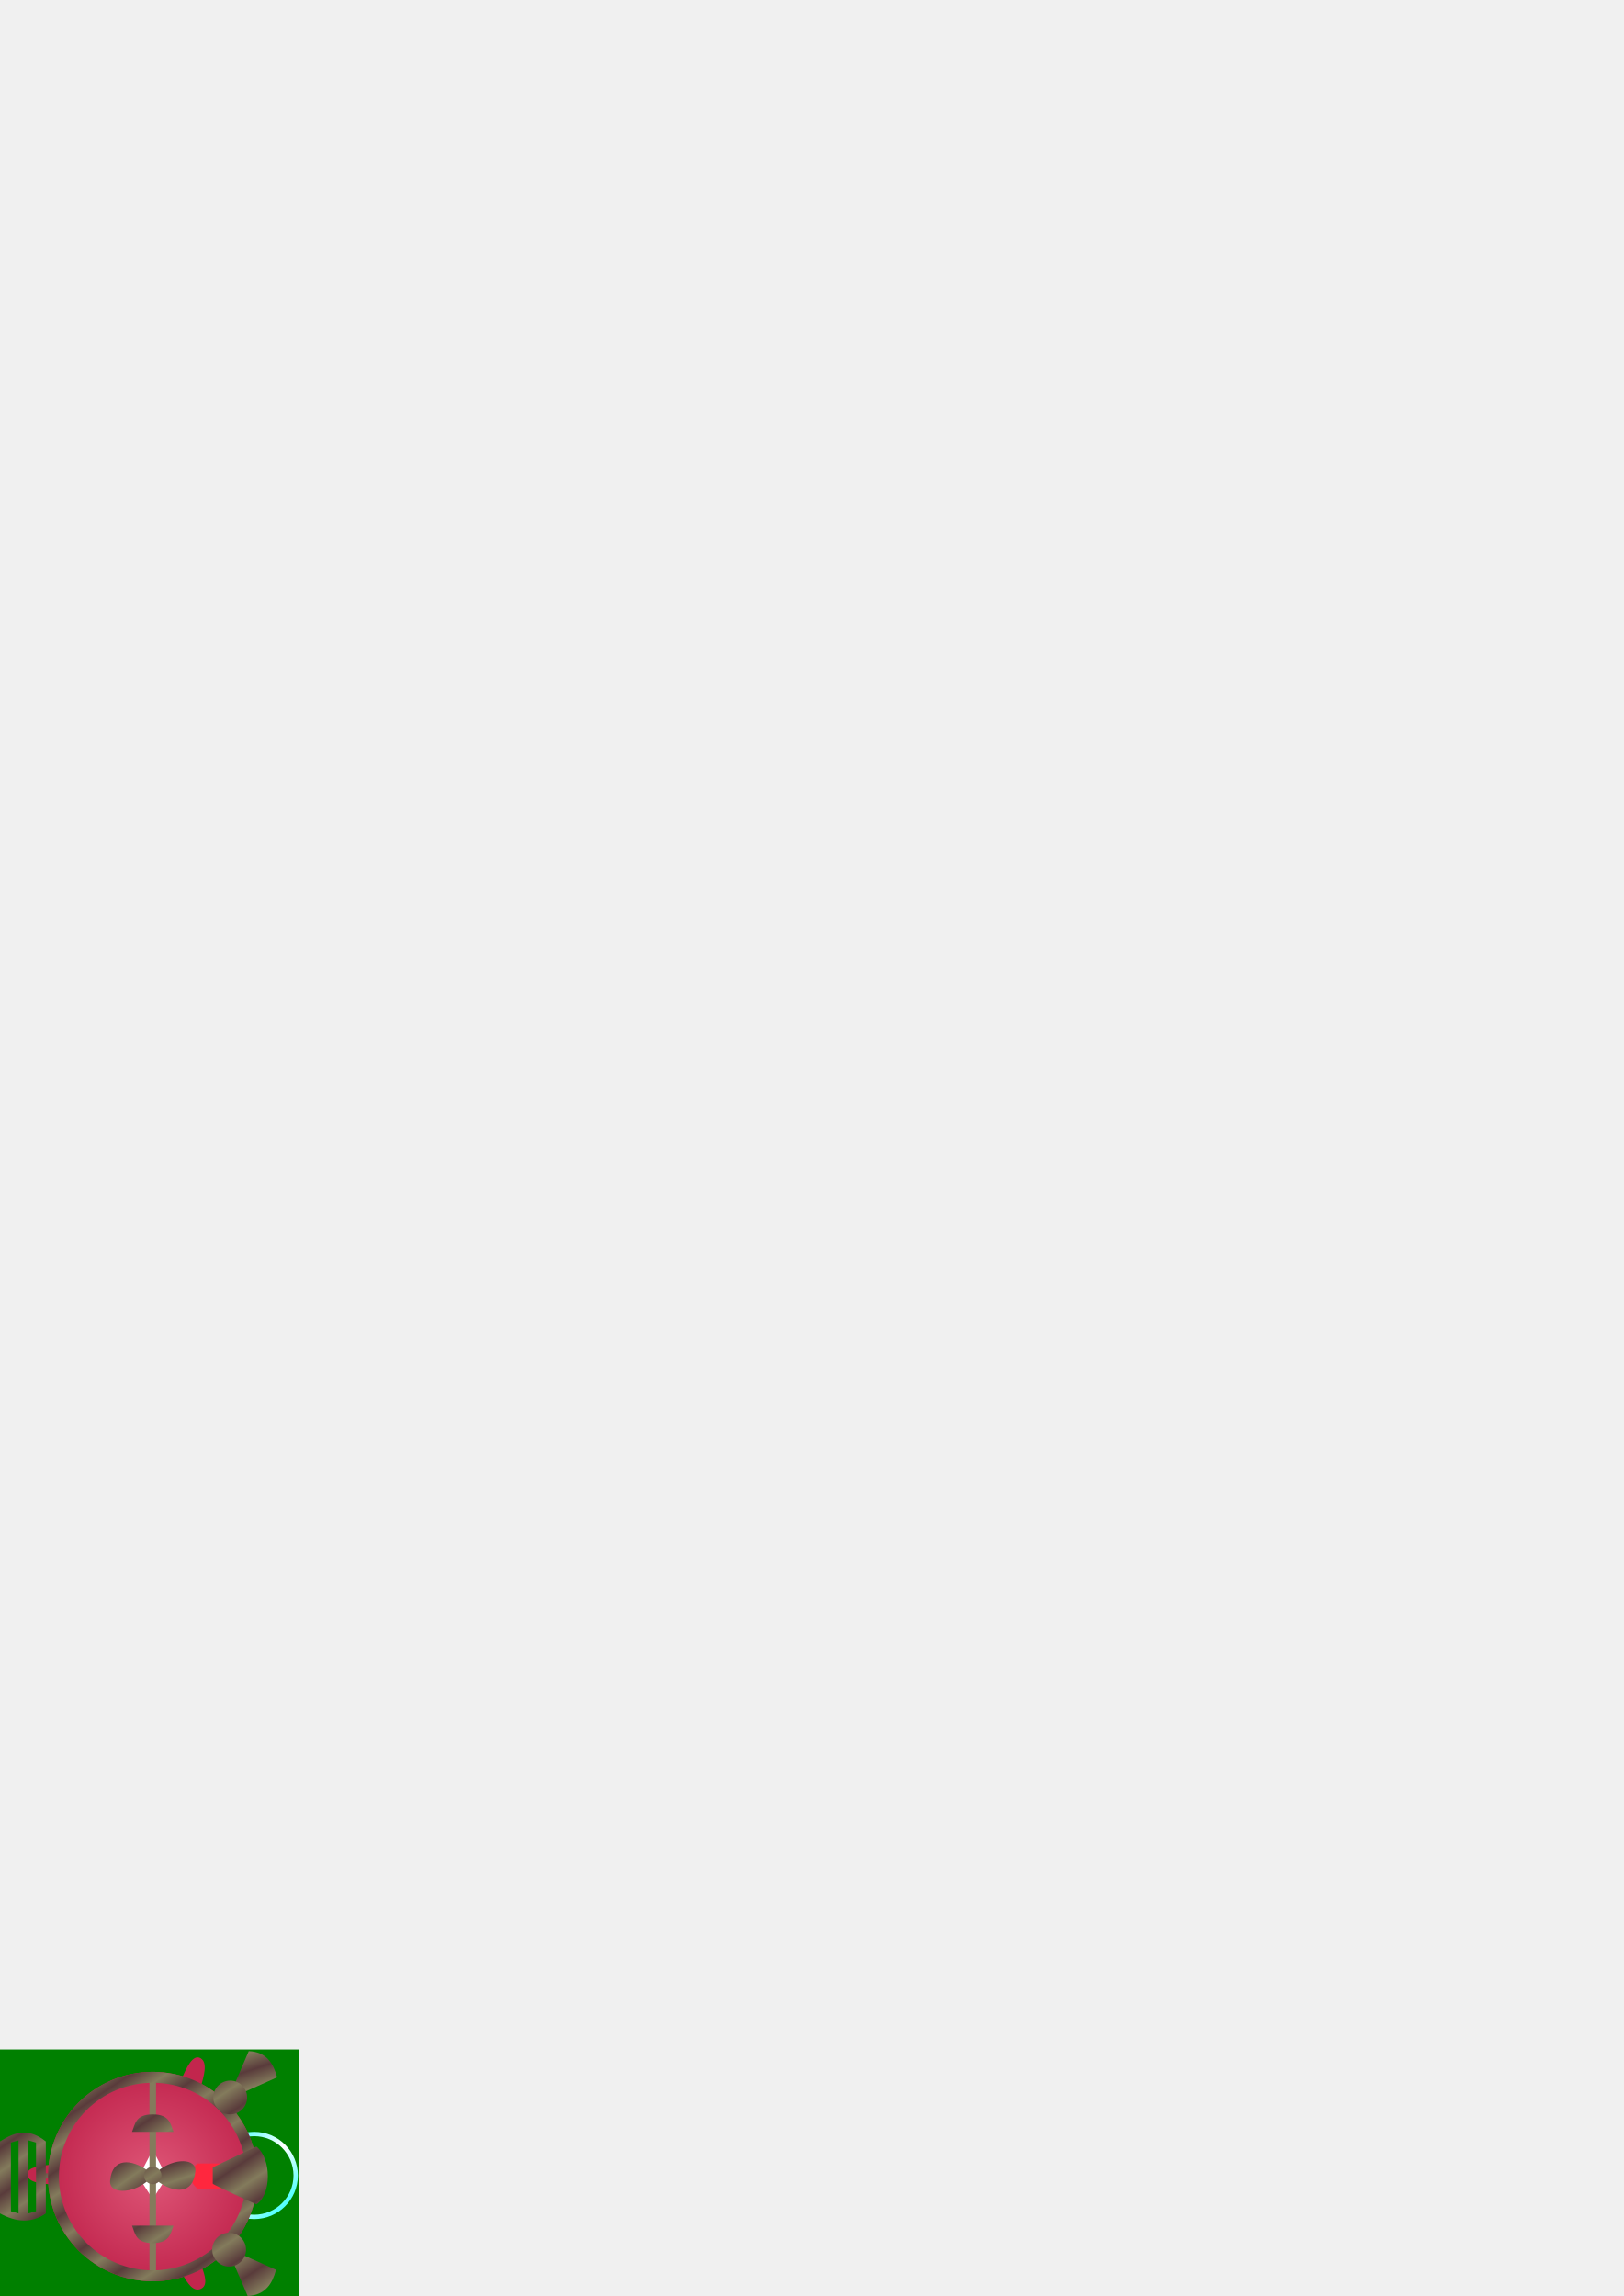
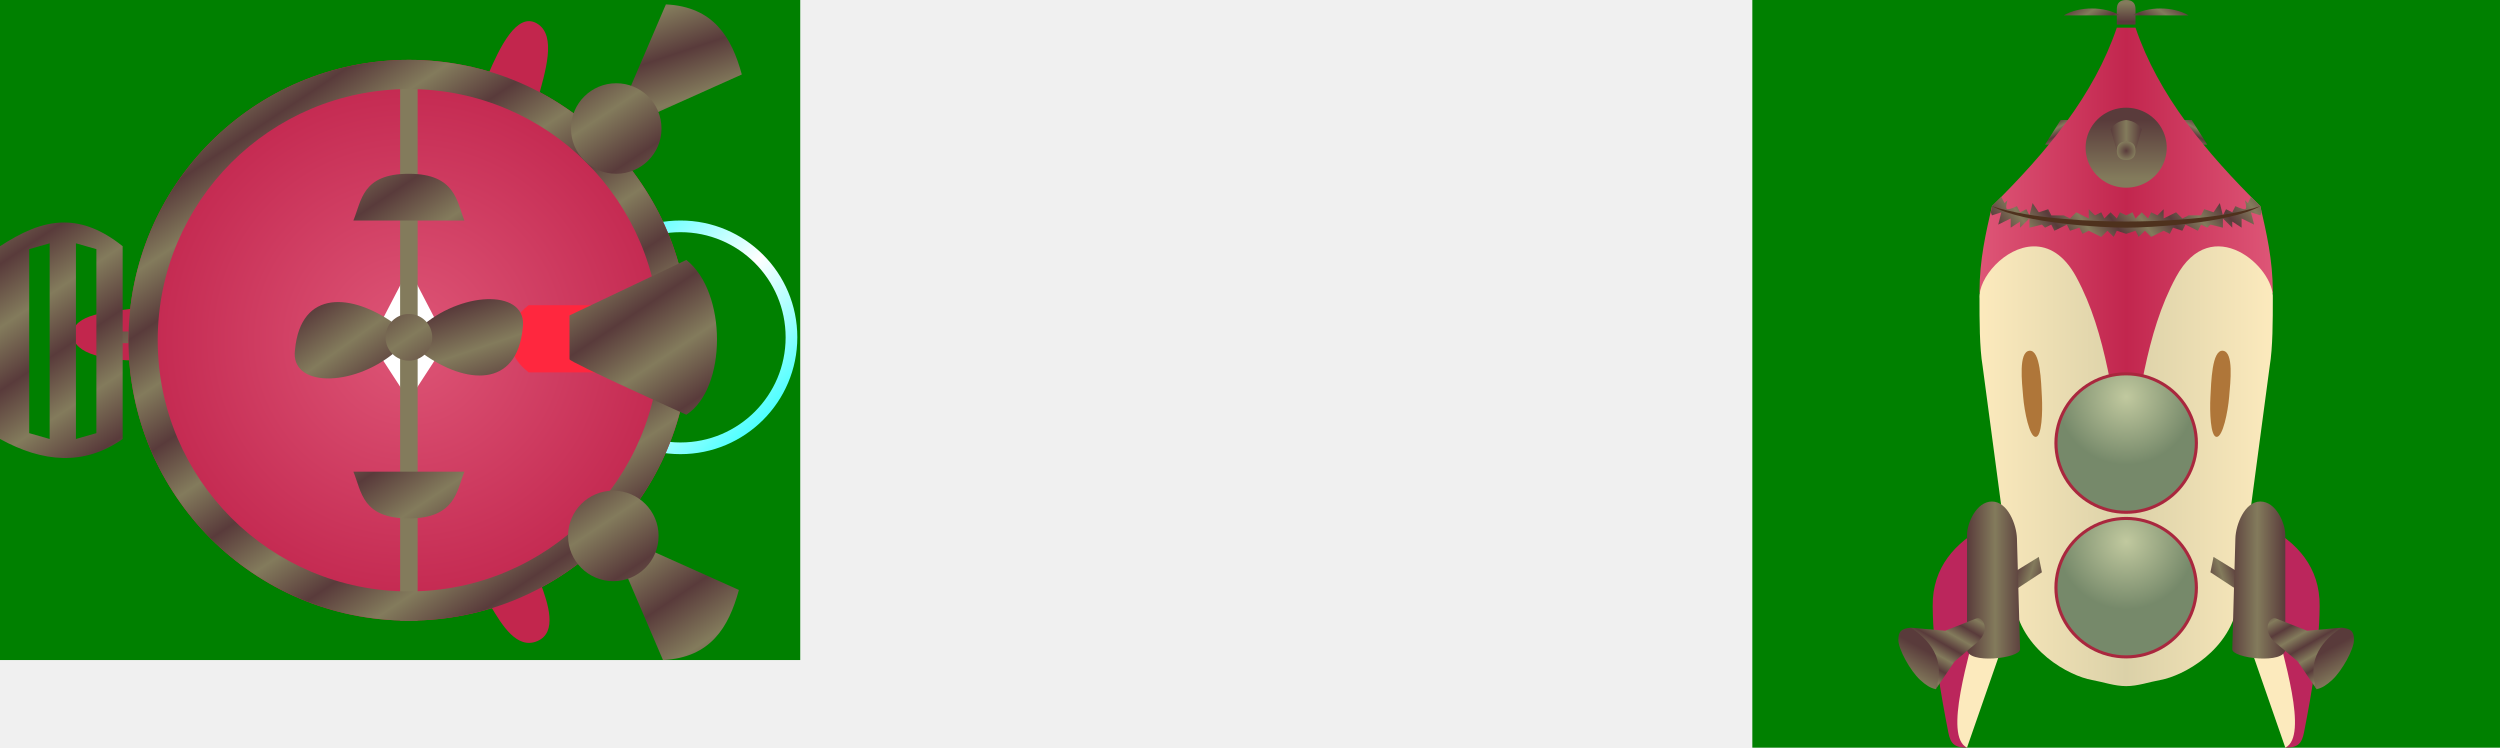
- <svg xmlns="http://www.w3.org/2000/svg" xmlns:xlink="http://www.w3.org/1999/xlink" width="744.094" height="1052.362" id="svg6593" version="1.1">
+ <svg xmlns="http://www.w3.org/2000/svg" xmlns:xlink="http://www.w3.org/1999/xlink" width="113.242mm" height="33.867mm" id="svg6593" version="1.1">
  <defs id="defs6595">
-     <linearGradient xlink:href="#rust-1" id="linearGradient6674" x1="507.782" y1="906.274" x2="513.427" y2="897.806" gradientUnits="userSpaceOnUse" spreadMethod="reflect" />
-     <linearGradient id="rust-1">
+     <linearGradient id="glass-2">
+       <stop style="stop-color:#c1c99f;stop-opacity:1" offset="0" id="stop1118" />
+       <stop style="stop-color:#76896a;stop-opacity:1" offset="1" id="stop1120" />
+     </linearGradient>
+     <linearGradient id="hood-yellow">
+       <stop style="stop-color:#fceabd;stop-opacity:1;" offset="0" id="stop1110" />
+       <stop style="stop-color:#dbd1a8;stop-opacity:1" offset="1" id="stop1112" />
+     </linearGradient>
+     <linearGradient xlink:href="#rust" id="linearGradient6674" x1="507.782" y1="906.274" x2="513.427" y2="897.806" gradientUnits="userSpaceOnUse" spreadMethod="reflect" gradientTransform="matrix(0.8857144,0,0,0.8857141,-352.2501,-885.4491)" />
+     <linearGradient id="rust">
      <stop style="stop-color:#593b3b;stop-opacity:1;" offset="0" id="stop6662" />
      <stop style="stop-color:#837b5c;stop-opacity:1;" offset="1" id="stop6664" />
    </linearGradient>
-     <linearGradient xlink:href="#rust-1" id="linearGradient6678" x1="507.218" y1="885.669" x2="512.863" y2="894.136" gradientUnits="userSpaceOnUse" spreadMethod="reflect" />
-     <linearGradient xlink:href="#rust-1" id="linearGradient6612" x1="520" y1="927.362" x2="515" y2="919.862" gradientUnits="userSpaceOnUse" spreadMethod="reflect" gradientTransform="translate(-410,64.74998)" />
-     <linearGradient xlink:href="#rust-1" id="linearGradient6815" x1="305" y1="912.362" x2="310" y2="919.862" gradientUnits="userSpaceOnUse" spreadMethod="reflect" gradientTransform="translate(-283,85.25)" />
-     <linearGradient xlink:href="#rust-1" id="linearGradient6676" x1="475.5" y1="927.362" x2="480.5" y2="934.862" gradientUnits="userSpaceOnUse" spreadMethod="reflect" />
-     <linearGradient xlink:href="#rust-1" id="linearGradient6666" x1="410" y1="919.862" x2="415" y2="927.362" gradientUnits="userSpaceOnUse" spreadMethod="reflect" gradientTransform="translate(-410,64.74998)" />
-     <linearGradient xlink:href="#rust-1" id="linearGradient6726" x1="475" y1="954.862" x2="480" y2="962.362" gradientUnits="userSpaceOnUse" spreadMethod="reflect" gradientTransform="translate(-410,64.74998)" />
-     <linearGradient xlink:href="#rust-1" id="linearGradient6734" x1="477.5" y1="907.362" x2="482.5" y2="914.862" gradientUnits="userSpaceOnUse" spreadMethod="reflect" gradientTransform="translate(-410,64.74998)" />
-     <linearGradient xlink:href="#rust-1" id="linearGradient6628" x1="525" y1="977.362" x2="520" y2="969.862" gradientUnits="userSpaceOnUse" spreadMethod="reflect" gradientTransform="translate(-410,64.74998)" />
-     <linearGradient xlink:href="#rust-1" id="linearGradient6620" x1="522.5" y1="884.862" x2="520" y2="877.362" gradientUnits="userSpaceOnUse" spreadMethod="reflect" gradientTransform="translate(-410,64.74998)" />
-     <linearGradient xlink:href="#rust-1" id="linearGradient6732" x1="480" y1="927.362" x2="485" y2="934.862" gradientUnits="userSpaceOnUse" spreadMethod="reflect" gradientTransform="translate(-410,64.74998)" />
-     <linearGradient xlink:href="#rust-1" id="linearGradient6730" x1="487.5" y1="927.362" x2="490" y2="934.862" gradientUnits="userSpaceOnUse" spreadMethod="reflect" gradientTransform="translate(-410,64.74998)" />
-     <linearGradient xlink:href="#rust-1" id="linearGradient6728" x1="462.5" y1="927.862" x2="467.5" y2="934.862" gradientUnits="userSpaceOnUse" spreadMethod="reflect" gradientTransform="translate(-410,64.74998)" />
-     <radialGradient xlink:href="#hood-9" id="radialGradient6600" cx="480" cy="933.612" fx="480" fy="933.612" r="47.5" gradientTransform="matrix(1,0,0,1.026316,0,-24.56874)" gradientUnits="userSpaceOnUse" />
-     <linearGradient id="hood-9">
+     <linearGradient xlink:href="#rust" id="linearGradient6678" x1="507.218" y1="885.669" x2="512.863" y2="894.136" gradientUnits="userSpaceOnUse" spreadMethod="reflect" gradientTransform="matrix(0.8857144,0,0,0.8857141,-351.7501,-771.6992)" />
+     <linearGradient xlink:href="#rust" id="linearGradient6612" x1="520" y1="927.362" x2="515" y2="919.862" gradientUnits="userSpaceOnUse" spreadMethod="reflect" gradientTransform="translate(-410,-874.6122)" />
+     <linearGradient xlink:href="#rust" id="linearGradient6815" x1="305" y1="912.362" x2="310" y2="919.862" gradientUnits="userSpaceOnUse" spreadMethod="reflect" gradientTransform="translate(-283,-854.1122)" />
+     <linearGradient xlink:href="#rust" id="linearGradient6676" x1="475.5" y1="927.362" x2="480.5" y2="934.862" gradientUnits="userSpaceOnUse" spreadMethod="reflect" gradientTransform="translate(-410.5,-877.1122)" />
+     <linearGradient xlink:href="#rust" id="linearGradient6666" x1="410" y1="919.862" x2="415" y2="927.362" gradientUnits="userSpaceOnUse" spreadMethod="reflect" gradientTransform="translate(-410,-874.6122)" />
+     <linearGradient xlink:href="#rust" id="linearGradient6726" x1="475" y1="954.862" x2="480" y2="962.362" gradientUnits="userSpaceOnUse" spreadMethod="reflect" gradientTransform="translate(-410,-874.6122)" />
+     <linearGradient xlink:href="#rust" id="linearGradient6734" x1="477.5" y1="907.362" x2="482.5" y2="914.862" gradientUnits="userSpaceOnUse" spreadMethod="reflect" gradientTransform="translate(-410,-874.6122)" />
+     <linearGradient xlink:href="#rust" id="linearGradient6628" x1="525" y1="977.362" x2="520" y2="969.862" gradientUnits="userSpaceOnUse" spreadMethod="reflect" gradientTransform="translate(-410,-874.6122)" />
+     <linearGradient xlink:href="#rust" id="linearGradient6620" x1="522.5" y1="884.862" x2="520" y2="877.362" gradientUnits="userSpaceOnUse" spreadMethod="reflect" gradientTransform="translate(-410,-874.6122)" />
+     <linearGradient xlink:href="#rust" id="linearGradient6732" x1="480" y1="927.362" x2="485" y2="934.862" gradientUnits="userSpaceOnUse" spreadMethod="reflect" gradientTransform="translate(-410,-874.6122)" />
+     <linearGradient xlink:href="#rust" id="linearGradient6730" x1="487.5" y1="927.362" x2="490" y2="934.862" gradientUnits="userSpaceOnUse" spreadMethod="reflect" gradientTransform="translate(-410,-874.6122)" />
+     <linearGradient xlink:href="#rust" id="linearGradient6728" x1="462.5" y1="927.862" x2="467.5" y2="934.862" gradientUnits="userSpaceOnUse" spreadMethod="reflect" gradientTransform="translate(-410,-874.6122)" />
+     <radialGradient xlink:href="#hood-magenta" id="radialGradient6600" cx="480" cy="933.612" fx="480" fy="933.612" r="47.5" gradientTransform="matrix(1.010526,0,0,1.010526,-415.0526,-885.1897)" gradientUnits="userSpaceOnUse" />
+     <linearGradient id="hood-magenta">
      <stop style="stop-color:#de5677;stop-opacity:1;" offset="0" id="stop6596" />
      <stop id="stop6604" offset="1" style="stop-color:#c2264e;stop-opacity:1;" />
    </linearGradient>
-     <linearGradient xlink:href="#rust-1" id="linearGradient6742" x1="430" y1="927.362" x2="435" y2="934.862" gradientUnits="userSpaceOnUse" gradientTransform="translate(-410,64.74998)" />
-     <linearGradient id="glass-8">
+     <linearGradient xlink:href="#rust" id="linearGradient6742" x1="430" y1="927.362" x2="435" y2="934.862" gradientUnits="userSpaceOnUse" gradientTransform="translate(-410,-874.6122)" />
+     <linearGradient id="glass">
      <stop style="stop-color:#ffffff;stop-opacity:1;" offset="0" id="stop3774-82" />
      <stop style="stop-color:#00ffff;stop-opacity:1;" offset="1" id="stop3776-4" />
    </linearGradient>
-     <linearGradient y2="1052.362" x2="32" y1="1036.362" x1="16" spreadMethod="reflect" gradientUnits="userSpaceOnUse" id="linearGradient6738" xlink:href="#glass-8" />
+     <linearGradient y2="1052.362" x2="32" y1="1036.362" x1="16" spreadMethod="reflect" gradientUnits="userSpaceOnUse" id="linearGradient6738" xlink:href="#glass" gradientTransform="matrix(1.266667,0,0,1.266667,96.23333,-1254.976)" />
+     <linearGradient gradientTransform="matrix(0.5342465,0,0,0.526749,54.13699,-4.213992)" xlink:href="#rust" id="linearGradient1058" x1="560" y1="12" x2="563" y2="16" gradientUnits="userSpaceOnUse" spreadMethod="reflect" />
+     <linearGradient gradientTransform="matrix(0.5342465,0,0,0.526749,54.13699,-4.213992)" xlink:href="#rust" id="linearGradient1068" x1="580" y1="15" x2="580" y2="9" gradientUnits="userSpaceOnUse" />
+     <linearGradient gradientTransform="matrix(0.5342465,0,0,0.526749,54.13699,-4.213992)" xlink:href="#hood-magenta" id="linearGradient1076" x1="533" y1="89.263" x2="580" y2="89.263" gradientUnits="userSpaceOnUse" spreadMethod="reflect" />
+     <radialGradient xlink:href="#rust" id="radialGradient1100" cx="580" cy="57" fx="580" fy="57" r="1.5" gradientTransform="matrix(-1.068493,0,0,-1.053498,983.726,85.86008)" gradientUnits="userSpaceOnUse" />
+     <linearGradient gradientTransform="matrix(0.5342465,0,0,0.526749,54.13699,-4.213992)" xlink:href="#rust" id="linearGradient1108" x1="536.628" y1="78.5" x2="543" y2="74" gradientUnits="userSpaceOnUse" spreadMethod="reflect" />
+     <linearGradient gradientTransform="matrix(0.5342465,0,0,0.526749,54.13699,-4.213992)" xlink:href="#hood-yellow" id="linearGradient1116" x1="532.985" y1="158.536" x2="580" y2="158.536" gradientUnits="userSpaceOnUse" spreadMethod="reflect" />
+     <linearGradient gradientTransform="matrix(0.5342465,0,0,0.526749,54.13699,-4.213992)" xlink:href="#rust" id="linearGradient1134" x1="556" y1="53" x2="557" y2="55" gradientUnits="userSpaceOnUse" spreadMethod="reflect" />
+     <linearGradient gradientTransform="matrix(0.5342465,0,0,0.526749,54.13699,-4.213992)" xlink:href="#rust" id="linearGradient1142" x1="544" y1="194.5" x2="549" y2="196" gradientUnits="userSpaceOnUse" spreadMethod="reflect" />
+     <linearGradient gradientTransform="matrix(0.5342465,0,0,0.526749,54.13699,-4.213992)" xlink:href="#rust" id="linearGradient1150" x1="529" y1="196" x2="538" y2="196" gradientUnits="userSpaceOnUse" spreadMethod="reflect" />
+     <linearGradient gradientTransform="matrix(0.5342465,0,0,0.526749,54.13699,-4.213992)" xlink:href="#rust" id="linearGradient1158" x1="511" y1="220.454" x2="513" y2="217" gradientUnits="userSpaceOnUse" spreadMethod="reflect" />
+     <linearGradient gradientTransform="matrix(0.5342465,0,0,0.526749,54.13699,-4.213992)" xlink:href="#rust" id="linearGradient1166" x1="515" y1="219" x2="510" y2="228" gradientUnits="userSpaceOnUse" />
+     <linearGradient gradientTransform="matrix(0.5342465,0,0,0.526749,54.13699,-4.213992)" xlink:href="#rust" id="linearGradient1226" gradientUnits="userSpaceOnUse" x1="580" y1="47" x2="580" y2="66" />
+     <linearGradient gradientTransform="matrix(0.5342465,0,0,0.526749,54.13699,-4.213992)" xlink:href="#rust" id="linearGradient1234" gradientUnits="userSpaceOnUse" x1="575" y1="51" x2="580" y2="51" spreadMethod="reflect" />
+     <radialGradient xlink:href="#glass-2" id="radialGradient1269" gradientUnits="userSpaceOnUse" gradientTransform="matrix(-1.068494,0,0,-1.053498,983.7266,235.9835)" cx="580" cy="159.5" fx="580" fy="159.5" r="11" />
  </defs>
  <g id="layer2" style="display:inline">
-     <rect style="color:#000000;clip-rule:nonzero;display:inline;overflow:visible;visibility:visible;opacity:1;isolation:auto;mix-blend-mode:normal;color-interpolation:sRGB;color-interpolation-filters:linearRGB;solid-color:#000000;solid-opacity:1;vector-effect:none;fill:#008000;fill-opacity:1;fill-rule:evenodd;stroke:none;stroke-width:1px;stroke-linecap:butt;stroke-linejoin:miter;stroke-miterlimit:4;stroke-dasharray:none;stroke-dashoffset:0;stroke-opacity:1;color-rendering:auto;image-rendering:auto;shape-rendering:auto;text-rendering:auto;enable-background:accumulate" id="rect873" width="137" height="113" x="0" y="939.362" />
+     <rect style="color:#000000;clip-rule:nonzero;display:inline;overflow:visible;visibility:visible;opacity:1;isolation:auto;mix-blend-mode:normal;color-interpolation:sRGB;color-interpolation-filters:linearRGB;solid-color:#000000;solid-opacity:1;vector-effect:none;fill:#008000;fill-opacity:1;fill-rule:evenodd;stroke:none;stroke-width:1px;stroke-linecap:butt;stroke-linejoin:miter;stroke-miterlimit:4;stroke-dasharray:none;stroke-dashoffset:0;stroke-opacity:1;color-rendering:auto;image-rendering:auto;shape-rendering:auto;text-rendering:auto;enable-background:accumulate" id="rect873" width="137" height="113" x="0" y="0" />
+     <rect y="0" x="300" height="128" width="128" id="rect935" style="fill:#008000;fill-opacity:1;stroke-width:0.576px;stop-color:#000000" />
  </g>
-   <g id="layer1">
-     <path style="fill:none;stroke:url(#linearGradient6738);stroke-width:1.579;stroke-miterlimit:4;stroke-opacity:1;stroke-dasharray:none" id="path3770-5" d="m 31,1036.362 a 15,15 0 1 1 -30,0 15,15 0 1 1 30,0 z" transform="matrix(1.266667,0,0,1.266667,96.23333,-315.6133)" />
-     <path style="fill:#c2264d;fill-opacity:1;stroke:none" d="m 23.5,1001.112 c -4.897,-0.082 -11,-1 -11,-4.5 0,-3.5 6.023,-3.867 11,-4.5 z" id="path5437-7-5" />
-     <path style="fill:url(#linearGradient6742);fill-opacity:1;stroke:none" d="m 20.5,996.112 2.72,0 0,2 -2.72,0 z" id="path6592" />
-     <path style="fill:#c2264d;fill-opacity:1;stroke:none" d="m 84,1043.112 c 1.952,3.277 4.5,7.5 8,6 3.5,-1.5 1.816,-6.471 0.5,-10 z" id="path5437" />
-     <path style="fill:#c2264d;fill-opacity:1;stroke:none" d="m 83.569,952.112 c 1.936,-4.499 4.894,-10.787 8.366,-8.728 3.471,2.059 1.37,8.383 0.065,13.228 z" id="path5437-7" />
-     <path style="fill:url(#radialGradient6600);fill-opacity:1;stroke:none" id="path5409" d="m 527.5,933.612 a 47.5,48.75 0 1 1 -95,0 47.5,48.75 0 1 1 95,0 z" transform="matrix(1.010526,0,0,0.9846154,-415.0526,78.36325)" />
-     <path style="fill:#ffffff;fill-opacity:1;stroke:none" d="m 70,1007.862 6.5,-10 -6.5,-12.5 -6.5,12.5 z" id="path5482" />
-     <path style="fill:url(#linearGradient6728);fill-opacity:1;stroke:none" d="m 67.5,999.759 c -7.203,5.957 -17.863,5.914 -17,-0.5 1,-10.5 9.863,-9.616 17,-4.5 z" id="path5413-1" />
-     <path style="fill:#ff273e;fill-opacity:1;stroke:none" d="m 104.165,1003.112 -13.665,0 c -4.5,-3.5 -4,-8.5 0,-11.5 l 13.665,0 z" id="path5435" />
-     <path style="fill:url(#linearGradient6730);fill-opacity:1;stroke:none" d="m 72.5,994.965 c 7.203,-5.957 17.863,-5.914 17,0.5 -1,10.5 -9.863,9.616 -17,4.5 z" id="path5413" />
-     <path style="fill:url(#linearGradient6732);fill-opacity:1;stroke:#837b5c;stroke-width:3;stroke-linecap:butt;stroke-linejoin:miter;stroke-miterlimit:4;stroke-opacity:1;stroke-dasharray:none" d="m 70,949.66 0,95.927" id="path5486" />
-     <path style="fill:url(#linearGradient6620);fill-opacity:1;stroke:none" d="m 112.5,958.612 14.5,-6.5 c -1.761,-6.421 -4.852,-11.59 -13,-12 l -6,14 z" id="path5459" />
-     <path style="fill:url(#linearGradient6628);fill-opacity:1;stroke:none" d="m 112,1033.862 14.5,6.5 c -1.761,6.421 -4.852,11.59 -13,12 l -6,-14 z" id="path5459-0" />
-     <path style="fill:url(#linearGradient6734);fill-opacity:1;stroke:none" d="m 60.5,977.112 c 1.422,-3.456 1.5,-8 9.5,-8 8,0 8.217,4.813 9.5,8 z" id="path5488" />
-     <path style="fill:url(#linearGradient6726);fill-opacity:1;stroke:none" d="m 60.5,1020.112 c 1.422,3.457 1.5,8 9.5,8 8,0 8.217,-4.813 9.5,-8 z" id="path5488-9" />
-     <path style="fill:url(#linearGradient6666);fill-opacity:1;stroke:none" d="M 11.063,977.453 C 7.119,977.423 3.517,979.244 0,981.515 l 0,33 c 7.323,4.021 14.374,4.652 21,0 l 0,-33 c -3.598,-2.89 -6.871,-4.039 -9.937,-4.062 z m -2.563,3.562 0,33.5 -3.5,-1 0,-31.5 3.5,-1 z m 4.5,0 3.5,1 0,31.5 -3.5,1 0,-33.5 z" id="path5560" />
-     <path style="fill:url(#linearGradient6676);fill-opacity:1;stroke:none" id="path5411" d="m 484.5,934.862 a 4,4 0 1 1 -8,0 4,4 0 1 1 8,0 z" transform="translate(-410.5,62.24998)" />
-     <path style="fill:url(#linearGradient6815);fill-opacity:1;stroke:none" d="m 70,949.612 c -26.51,0 -48,21.49 -48,48 0,26.51 21.49,48 48,48 26.51,0 48,-21.49 48,-48 0,-26.51 -21.49,-48 -48,-48 z m 0,5 c 23.748,0 43,19.252 43,43 0,23.748 -19.252,43 -43,43 -23.748,0 -43,-19.252 -43,-43 0,-23.748 19.252,-43 43,-43 z" id="path5409-8" />
-     <path style="fill:url(#linearGradient6612);fill-opacity:1;stroke:none" d="m 97.5,993.362 20,-9.5 c 7,5.5 7,22 0,26.5 0,0 -20,-9 -20,-9.5 0,-0.5 0,-7.5 0,-7.5 z" id="path5433" />
-     <path style="fill:url(#linearGradient6678);fill-opacity:1;stroke:none" id="path5457" d="m 525,896.112 a 8.75,8.75 0 1 1 -17.5,0 8.75,8.75 0 1 1 17.5,0 z" transform="matrix(0.8857144,0,0,0.8857141,-351.7501,167.663)" />
-     <path style="fill:url(#linearGradient6674);fill-opacity:1;stroke:none" id="path5457-4" d="m 525,896.112 a 8.75,8.75 0 1 1 -17.5,0 8.75,8.75 0 1 1 17.5,0 z" transform="matrix(0.8857144,0,0,-0.8857141,-352.2501,1824.811)" />
+   <g id="layer1" style="display:inline;opacity:1">
+     <use x="0" y="0" xlink:href="#path1126" id="use1168" transform="matrix(-1,0,0,1,728,0)" width="100%" height="100%" />
+     <path style="fill:url(#linearGradient1134);fill-opacity:1;stroke:none;stroke-width:0.53px;stroke-linecap:butt;stroke-linejoin:miter;stroke-opacity:1" d="m 354.384,20.543 h -1.603 l -2.671,4.214 h 1.603 z" id="path1126" />
+     <path style="font-variation-settings:normal;opacity:1;vector-effect:none;fill:#fceabd;fill-opacity:1;stroke:none;stroke-width:0.53px;stroke-linecap:butt;stroke-linejoin:miter;stroke-miterlimit:4;stroke-dasharray:none;stroke-dashoffset:0;stroke-opacity:1;stop-color:#000000;stop-opacity:1" d="m 336.753,128 6.411,-18.436 -7.479,-1.58 -1.603,14.222 1.069,5.267 z" id="path969" />
+     <path style="font-variation-settings:normal;opacity:1;vector-effect:none;fill:#bb265c;fill-opacity:1;stroke:none;stroke-width:0.53px;stroke-linecap:butt;stroke-linejoin:miter;stroke-miterlimit:4;stroke-dasharray:none;stroke-dashoffset:0;stroke-opacity:1;stop-color:#000000;stop-opacity:1" d="m 339.959,90.074 c -5.217,2.815 -9.147,7.019 -9.082,13.695 0.074,7.687 1.363,14.86 2.671,21.597 0.383,1.974 1.069,2.634 3.205,2.634 -4.051,-1.971 0.387,-15.565 2.137,-23.177 l 4.274,-7.901 z" id="path953" />
+     <circle style="fill:none;stroke:url(#linearGradient6738);stroke-width:2;stroke-miterlimit:4;stroke-dasharray:none;stroke-opacity:1" id="path3770-5" cx="116.5" cy="57.75" r="19" />
+     <path style="fill:#c2264d;fill-opacity:1;stroke:none" d="m 23.5,61.75 c -4.897,-0.082 -11,-1 -11,-4.5 0,-3.5 6.023,-3.867 11,-4.5 z" id="path5437-7-5" />
+     <path style="fill:url(#linearGradient6742);fill-opacity:1;stroke:none" d="m 20.5,56.75 h 2.72 v 2 H 20.5 Z" id="path6592" />
+     <path style="fill:#c2264d;fill-opacity:1;stroke:none" d="m 84,103.75 c 1.952,3.277 4.5,7.5 8,6 3.5,-1.5 1.816,-6.471 0.5,-10 z" id="path5437" />
+     <path style="fill:#c2264d;fill-opacity:1;stroke:none" d="m 83.569,12.75 c 1.936,-4.499 4.894,-10.787 8.366,-8.728 3.471,2.059 1.37,8.383 0.065,13.228 z" id="path5437-7" />
+     <circle style="fill:url(#radialGradient6600);fill-opacity:1;stroke:none;stroke-width:0.997" id="path5409" cx="70" cy="58.25" r="48" />
+     <path style="fill:#ffffff;fill-opacity:1;stroke:none" d="m 70,68.5 6.5,-10 -6.5,-12.5 -6.5,12.5 z" id="path5482" />
+     <path style="fill:url(#linearGradient6728);fill-opacity:1;stroke:none" d="m 67.5,60.397 c -7.203,5.957 -17.863,5.914 -17,-0.5 1,-10.5 9.863,-9.616 17,-4.5 z" id="path5413-1" />
+     <path style="fill:#ff273e;fill-opacity:1;stroke:none" d="M 104.165,63.75 H 90.5 c -4.5,-3.5 -4,-8.5 0,-11.5 h 13.665 z" id="path5435" />
+     <path style="fill:url(#linearGradient6730);fill-opacity:1;stroke:none" d="m 72.5,55.603 c 7.203,-5.957 17.863,-5.914 17,0.5 -1,10.5 -9.863,9.616 -17,4.5 z" id="path5413" />
+     <path style="fill:url(#linearGradient6732);fill-opacity:1;stroke:#837b5c;stroke-width:3;stroke-linecap:butt;stroke-linejoin:miter;stroke-miterlimit:4;stroke-dasharray:none;stroke-opacity:1" d="M 70,10.298 V 106.225" id="path5486" />
+     <path style="fill:url(#linearGradient6620);fill-opacity:1;stroke:none" d="m 112.5,19.25 14.5,-6.5 C 125.239,6.329 122.148,1.16 114,0.75 L 108,14.75 Z" id="path5459" />
+     <path style="fill:url(#linearGradient6628);fill-opacity:1;stroke:none" d="m 112,94.5 14.5,6.5 c -1.761,6.421 -4.852,11.59 -13,12 l -6,-14 z" id="path5459-0" />
+     <path style="fill:url(#linearGradient6734);fill-opacity:1;stroke:none" d="m 60.5,37.75 c 1.422,-3.456 1.5,-8 9.5,-8 8,0 8.217,4.813 9.5,8 z" id="path5488" />
+     <path style="fill:url(#linearGradient6726);fill-opacity:1;stroke:none" d="m 60.5,80.75 c 1.422,3.457 1.5,8 9.5,8 8,0 8.217,-4.813 9.5,-8 z" id="path5488-9" />
+     <path style="fill:url(#linearGradient6666);fill-opacity:1;stroke:none" d="M 11.063,38.091 C 7.119,38.061 3.517,39.882 0,42.153 v 33 c 7.323,4.021 14.374,4.652 21,0 v -33 c -3.598,-2.89 -6.871,-4.039 -9.937,-4.062 z m -2.563,3.562 v 33.5 L 5,74.153 v -31.5 z m 4.5,0 3.5,1 v 31.5 l -3.5,1 z" id="path5560" />
+     <circle style="fill:url(#linearGradient6676);fill-opacity:1;stroke:none" id="path5411" cx="70" cy="57.75" r="4" />
+     <path style="fill:url(#linearGradient6815);fill-opacity:1;stroke:none" d="m 70,10.25 c -26.51,0 -48,21.49 -48,48 0,26.51 21.49,48 48,48 26.51,0 48,-21.49 48,-48 0,-26.51 -21.49,-48 -48,-48 z m 0,5 c 23.748,0 43,19.252 43,43 0,23.748 -19.252,43 -43,43 -23.748,0 -43,-19.252 -43,-43 0,-23.748 19.252,-43 43,-43 z" id="path5409-8" />
+     <path style="fill:url(#linearGradient6612);fill-opacity:1;stroke:none" d="m 97.5,54 20,-9.5 c 7,5.5 7,22 0,26.5 0,0 -20,-9 -20,-9.5 0,-0.5 0,-7.5 0,-7.5 z" id="path5433" />
+     <ellipse style="fill:url(#linearGradient6678);fill-opacity:1;stroke:none;stroke-width:0.886" id="path5457" cx="105.5" cy="22" rx="7.75" ry="7.75" />
+     <ellipse style="fill:url(#linearGradient6674);fill-opacity:1;stroke:none;stroke-width:0.886" id="path5457-4" transform="scale(1,-1)" cx="105" cy="-91.75" rx="7.75" ry="7.75" />
+     <path id="path900" style="fill:url(#linearGradient1076);fill-opacity:1;stroke:none;stroke-width:0.53px;stroke-linecap:butt;stroke-linejoin:miter;stroke-opacity:1" d="M 362.397,4.741 C 358.498,16.285 350.388,26.053 341.027,35.292 c -1.034,4.565 -2.126,9.065 -2.137,14.749 8.872,11.567 8.428,35.507 25.11,30.025 16.682,5.483 16.238,-18.458 25.11,-30.025 -0.011,-5.684 -1.103,-10.184 -2.137,-14.749 -9.361,-9.239 -17.47,-19.007 -21.37,-30.551 z" />
+     <path id="path921" style="font-variation-settings:normal;opacity:1;vector-effect:none;fill:url(#linearGradient1226);fill-opacity:1;stroke:none;stroke-width:0.53px;stroke-linecap:butt;stroke-linejoin:miter;stroke-miterlimit:4;stroke-dasharray:none;stroke-dashoffset:0;stroke-opacity:1;stop-color:#000000;stop-opacity:1" d="m 364,18.436 a 6.945,6.848 0 0 0 -6.014,3.424 6.945,6.848 0 0 0 0,6.848 6.945,6.848 0 0 0 6.014,3.424 6.945,6.848 0 0 0 6.014,-3.424 6.945,6.848 0 0 0 0,-6.848 6.945,6.848 0 0 0 -6.014,-3.424 z" />
+     <path id="path923" style="fill:url(#linearGradient1116);fill-opacity:1;stroke:none;stroke-width:0.53px;stroke-linecap:butt;stroke-linejoin:miter;stroke-opacity:1" d="m 348.133,42.179 c -4.897,0.081 -9.47,5.426 -9.243,8.916 0,3.687 0,8.428 0.534,11.588 l 5.342,40.033 c 1.163,8.714 9.616,13.025 13.356,13.695 1.959,0.351 3.886,1.054 5.877,1.054 1.991,0 3.918,-0.702 5.877,-1.054 3.74,-0.67 12.193,-4.981 13.356,-13.695 l 5.342,-40.033 c 0.534,-3.16 0.534,-7.901 0.534,-11.588 0.346,-5.318 -10.455,-14.943 -16.562,-3.687 -5.335,9.833 -6.212,21.57 -8.548,32.658 -2.336,-11.089 -3.213,-22.826 -8.548,-32.658 -2.099,-3.869 -4.754,-5.271 -7.319,-5.228 z" />
+     <path style="fill:#af7639;fill-opacity:1;stroke:none;stroke-width:0.53px;stroke-linecap:butt;stroke-linejoin:miter;stroke-opacity:1" d="m 347.438,60.049 c -1.89,0.187 -1.281,5.387 -1.069,7.901 0.212,2.514 1.069,6.848 2.137,6.848 1.069,0 1.206,-4.334 1.069,-6.848 -0.138,-2.514 -0.247,-8.088 -2.137,-7.901 z" id="path925" />
+     <path id="path927" style="font-variation-settings:normal;opacity:1;vector-effect:none;fill:#a9273e;fill-opacity:1;stroke:none;stroke-width:0.53px;stroke-linecap:butt;stroke-linejoin:miter;stroke-miterlimit:4;stroke-dasharray:none;stroke-dashoffset:0;stroke-opacity:1;stop-color:#000000;stop-opacity:1" d="m 364,63.737 a 12.288,12.115 0 0 0 -10.641,6.058 12.288,12.115 0 0 0 0,12.115 12.288,12.115 0 0 0 10.641,6.058 12.288,12.115 0 0 0 10.641,-6.058 12.288,12.115 0 0 0 0,-12.115 12.288,12.115 0 0 0 -10.641,-6.058 z" />
+     <path id="path929" style="font-variation-settings:normal;opacity:1;vector-effect:none;fill:url(#radialGradient1269);fill-opacity:1;stroke:none;stroke-width:0.507px;stroke-linecap:butt;stroke-linejoin:miter;stroke-miterlimit:4;stroke-dasharray:none;stroke-dashoffset:0;stroke-opacity:1;stop-color:#000000;stop-opacity:1" d="m 363.913,64.263 a 11.753,11.588 0 0 0 -10.092,5.794 11.753,11.588 0 0 0 0,11.588 11.753,11.588 0 0 0 10.179,5.794 11.753,11.588 0 0 0 10.179,-5.794 11.753,11.588 0 0 0 0,-11.588 11.753,11.588 0 0 0 -10.179,-5.794 11.753,11.588 0 0 0 -0.087,0 z" />
+     <path style="fill:url(#linearGradient1142);fill-opacity:1;stroke:none;stroke-width:0.53px;stroke-linecap:butt;stroke-linejoin:miter;stroke-opacity:1" d="m 349.041,95.342 -4.274,2.634 v 3.16 l 4.808,-3.16 z" id="path935" />
+     <path style="font-variation-settings:normal;opacity:1;vector-effect:none;fill:url(#linearGradient1150);fill-opacity:1;stroke:none;stroke-width:0.53px;stroke-linecap:butt;stroke-linejoin:miter;stroke-miterlimit:4;stroke-dasharray:none;stroke-dashoffset:0;stroke-opacity:1;stop-color:#000000;stop-opacity:1" d="m 336.753,91.654 c 0,-2.107 1.603,-5.794 4.274,-5.794 2.671,0 4.207,3.936 4.274,6.321 l 0.534,18.963 c 0.045,1.58 -9.082,2.634 -9.082,0 z" id="path937" />
+     <path style="font-variation-settings:normal;opacity:1;vector-effect:none;fill:url(#linearGradient1166);fill-opacity:1;stroke:none;stroke-width:0.53px;stroke-linecap:butt;stroke-linejoin:miter;stroke-miterlimit:4;stroke-dasharray:none;stroke-dashoffset:0;stroke-opacity:1;stop-color:#000000;stop-opacity:1" d="m 327.137,107.457 c -1.565,0.18 -2.137,0.527 -2.137,2.107 0,1.58 2.018,5.257 3.74,6.848 0.966,0.887 1.743,1.386 2.671,1.58 1.351,-2.32 1.425,-4.565 2.137,-6.848 z" id="path987" />
+     <path style="font-variation-settings:normal;opacity:1;vector-effect:none;fill:url(#linearGradient1158);fill-opacity:1;stroke:none;stroke-width:0.53px;stroke-linecap:butt;stroke-linejoin:miter;stroke-miterlimit:4;stroke-dasharray:none;stroke-dashoffset:0;stroke-opacity:1;stop-color:#000000;stop-opacity:1" d="m 338.356,105.877 -5.342,2.107 -5.877,-0.527 c 4.296,2.817 5.686,6.337 4.274,10.535 l 3.205,-4.741 3.74,-3.16 c 2.609,-2.205 1.074,-4.638 0,-4.214 z" id="path985" />
+     <path id="path1008" style="font-variation-settings:normal;opacity:1;vector-effect:none;fill:url(#linearGradient1234);fill-opacity:1;stroke:none;stroke-width:0.53px;stroke-linecap:butt;stroke-linejoin:miter;stroke-miterlimit:4;stroke-dasharray:none;stroke-dashoffset:0;stroke-opacity:1;stop-color:#000000;stop-opacity:1" d="m 364,20.543 c -1.409,0.183 -2.153,0.807 -2.671,1.58 l 1.111,3.817 c 0.251,-0.479 0.9,-1.416 1.56,-1.71 0.66,0.294 1.308,1.231 1.56,1.71 l 1.111,-3.817 c -0.518,-0.773 -1.262,-1.397 -2.671,-1.58 z" />
+     <path id="path1015" style="font-variation-settings:normal;opacity:1;vector-effect:none;fill:url(#radialGradient1100);fill-opacity:1;stroke:none;stroke-width:0.53px;stroke-linecap:butt;stroke-linejoin:miter;stroke-miterlimit:4;stroke-dasharray:none;stroke-dashoffset:0;stroke-opacity:1;stop-color:#000000;stop-opacity:1" d="m 364,24.23 c -1.068,0 -1.603,0.527 -1.603,1.58 0,1.053 0.534,1.58 1.603,1.58 1.069,0 1.603,-0.527 1.603,-1.58 0,-1.053 -0.534,-1.58 -1.603,-1.58 z" />
+     <path id="path1022" style="fill:url(#linearGradient1108);fill-opacity:1;stroke:none;stroke-width:0.53px;stroke-linecap:butt;stroke-linejoin:miter;stroke-opacity:1" d="m 342.63,33.712 -1.603,1.58 -0.199,1.062 0.199,0.519 1.603,-0.527 -0.534,2.107 2.137,-1.053 v 1.58 l 1.603,-1.053 v 1.053 l 1.603,-1.58 v 1.58 l 2.137,-0.527 0.534,0.527 1.069,-0.527 0.534,1.053 2.137,-1.053 0.534,1.053 1.603,-0.527 0.534,1.053 1.069,-0.527 2.137,1.053 1.068,-1.053 1.068,1.053 0.534,-1.053 1.603,0.527 1.603,-0.527 0.534,1.053 1.068,-1.053 1.068,1.053 2.137,-1.053 1.069,0.527 0.534,-1.053 1.603,0.527 0.534,-1.053 2.137,1.053 0.534,-1.053 1.069,0.527 0.534,-0.527 2.137,0.527 v -1.58 l 1.603,1.58 v -1.053 l 1.603,1.053 v -1.58 l 2.137,1.053 -0.534,-2.107 1.603,0.527 0.199,-0.519 -0.199,-1.062 -1.603,-1.58 -0.534,1.053 -0.534,-0.527 c 0,0 0.534,1.58 0,1.58 -0.534,0 -1.603,-0.527 -1.603,-0.527 l -0.534,1.053 -1.069,-0.527 -0.534,1.053 -0.534,-2.107 -1.068,1.58 -1.603,-0.527 -0.534,1.053 h -2.137 l -1.068,0.527 -1.068,-1.053 -2.137,1.053 V 35.819 l -1.068,1.053 -1.068,-0.527 -0.534,1.053 -1.068,-1.053 -1.069,1.053 -0.534,-1.053 -1.069,0.527 -1.068,-0.527 -0.534,1.053 -1.069,-1.053 -1.068,1.053 -0.534,-1.053 -1.068,0.527 -1.068,-1.053 v 1.58 l -2.137,-1.053 -1.068,1.053 -1.068,-0.527 h -2.137 l -0.534,-1.053 -1.603,0.527 -1.068,-1.58 -0.534,2.107 -0.534,-1.053 -1.069,0.527 -0.534,-1.053 c 0,0 -1.068,0.527 -1.603,0.527 -0.534,0 0,-1.58 0,-1.58 l -0.534,0.527 z" />
+     <path id="path1024" style="fill:#4e311d;fill-opacity:1;stroke:none;stroke-width:0.53px;stroke-linecap:butt;stroke-linejoin:miter;stroke-opacity:1" d="m 341.027,35.292 c 5.452,3.011 19.233,3.687 22.973,3.687 3.74,0 17.52,-0.676 22.973,-3.687 -6.877,2.277 -17.63,2.634 -22.973,2.634 -5.342,0 -16.095,-0.357 -22.973,-2.634 z" />
+     <path id="path1026" style="font-variation-settings:normal;opacity:1;vector-effect:none;fill:url(#linearGradient1068);fill-opacity:1;stroke:none;stroke-width:0.53px;stroke-linecap:butt;stroke-linejoin:miter;stroke-miterlimit:4;stroke-dasharray:none;stroke-dashoffset:0;stroke-opacity:1;stop-color:#000000;stop-opacity:1" d="m 364,0 c -1.068,0 -1.603,0.527 -1.603,1.58 v 2.634 h 3.205 V 1.58 C 365.603,0.527 365.068,0 364,0 Z" />
+     <path style="fill:url(#linearGradient1058);fill-opacity:1;stroke:none;stroke-width:0.636;stroke-linecap:butt;stroke-linejoin:miter;stroke-miterlimit:4;stroke-dasharray:none;stroke-opacity:1" d="m 353.315,2.634 h 9.616 c -2.671,-1.58 -6.945,-1.58 -9.616,0 z" id="path1042" />
+     <use x="0" y="0" xlink:href="#path969" id="use1170" transform="matrix(-1,0,0,1,728,0)" width="100%" height="100%" />
+     <use x="0" y="0" xlink:href="#path953" id="use1172" transform="matrix(-1,0,0,1,728,0)" width="100%" height="100%" />
+     <use x="0" y="0" xlink:href="#path925" id="use1180" transform="matrix(-1,0,0,1,728,0)" width="100%" height="100%" />
+     <use x="0" y="0" xlink:href="#path935" id="use1190" transform="matrix(-1,0,0,1,728,0)" width="100%" height="100%" />
+     <use x="0" y="0" xlink:href="#path937" id="use1192" transform="matrix(-1,0,0,1,728,0)" width="100%" height="100%" />
+     <use x="0" y="0" xlink:href="#path987" id="use1194" transform="matrix(-1,0,0,1,728,0)" width="100%" height="100%" />
+     <use x="0" y="0" xlink:href="#path985" id="use1196" transform="matrix(-1,0,0,1,728,0)" width="100%" height="100%" />
+     <use x="0" y="0" xlink:href="#path1042" id="use1208" transform="matrix(-1,0,0,1,728,0)" width="100%" height="100%" />
+     <use x="0" y="0" xlink:href="#path927" id="use1284" transform="translate(0,24.7572)" width="100%" height="100%" />
+     <use x="0" y="0" xlink:href="#path929" id="use1282" transform="translate(0,24.7572)" width="100%" height="100%" />
  </g>
</svg>
